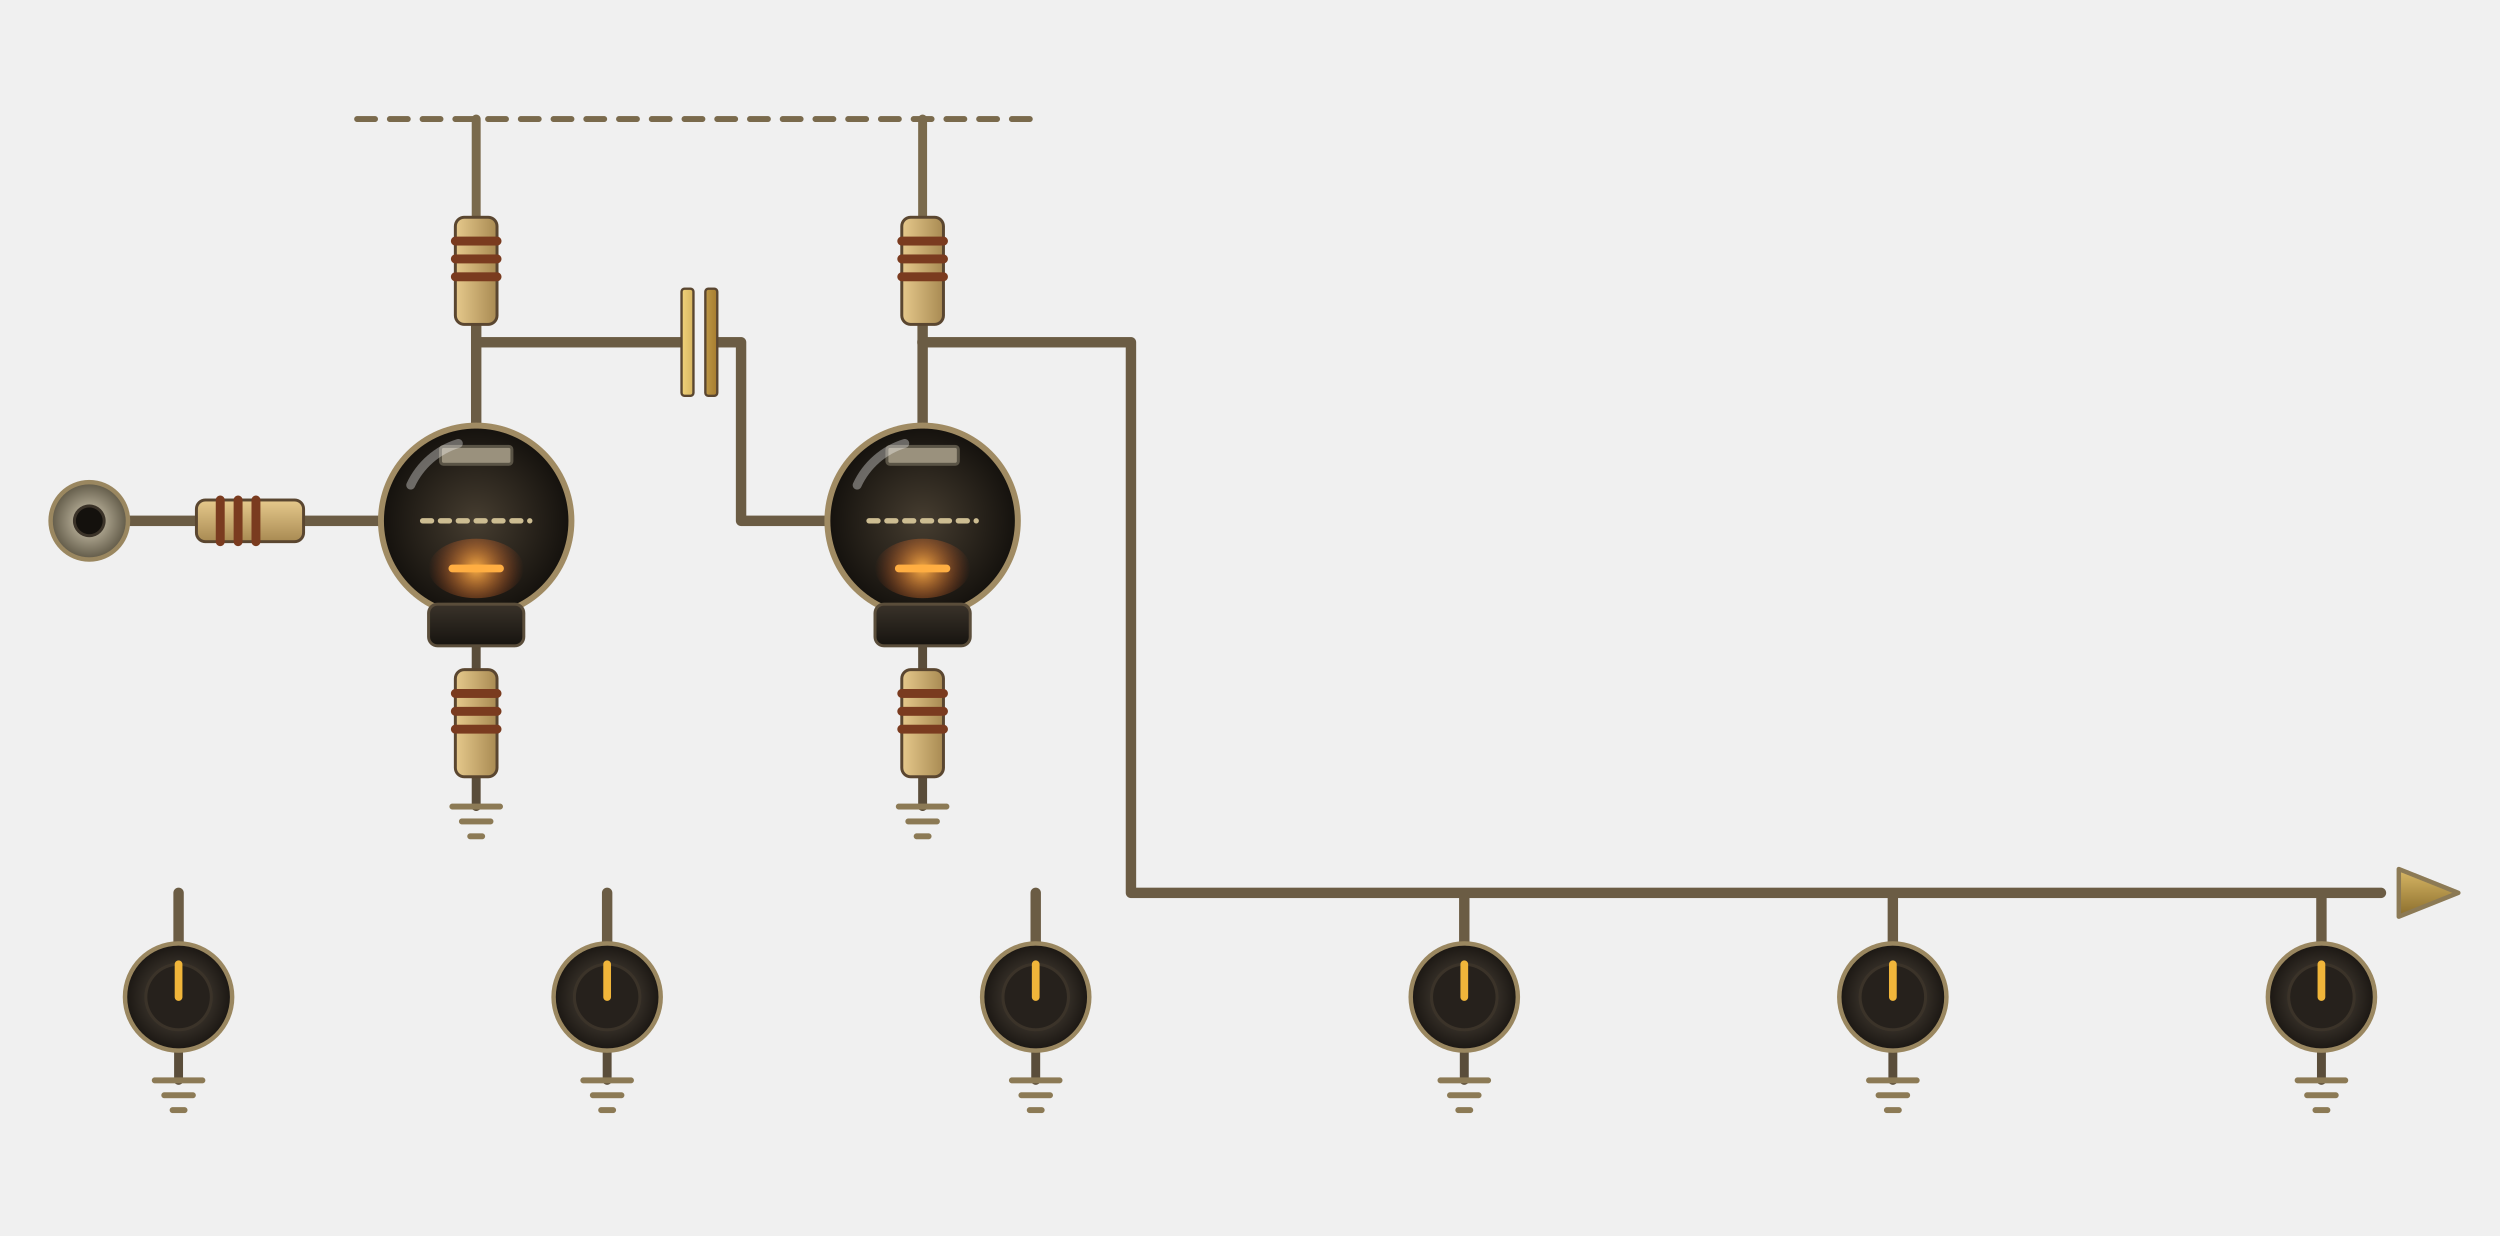
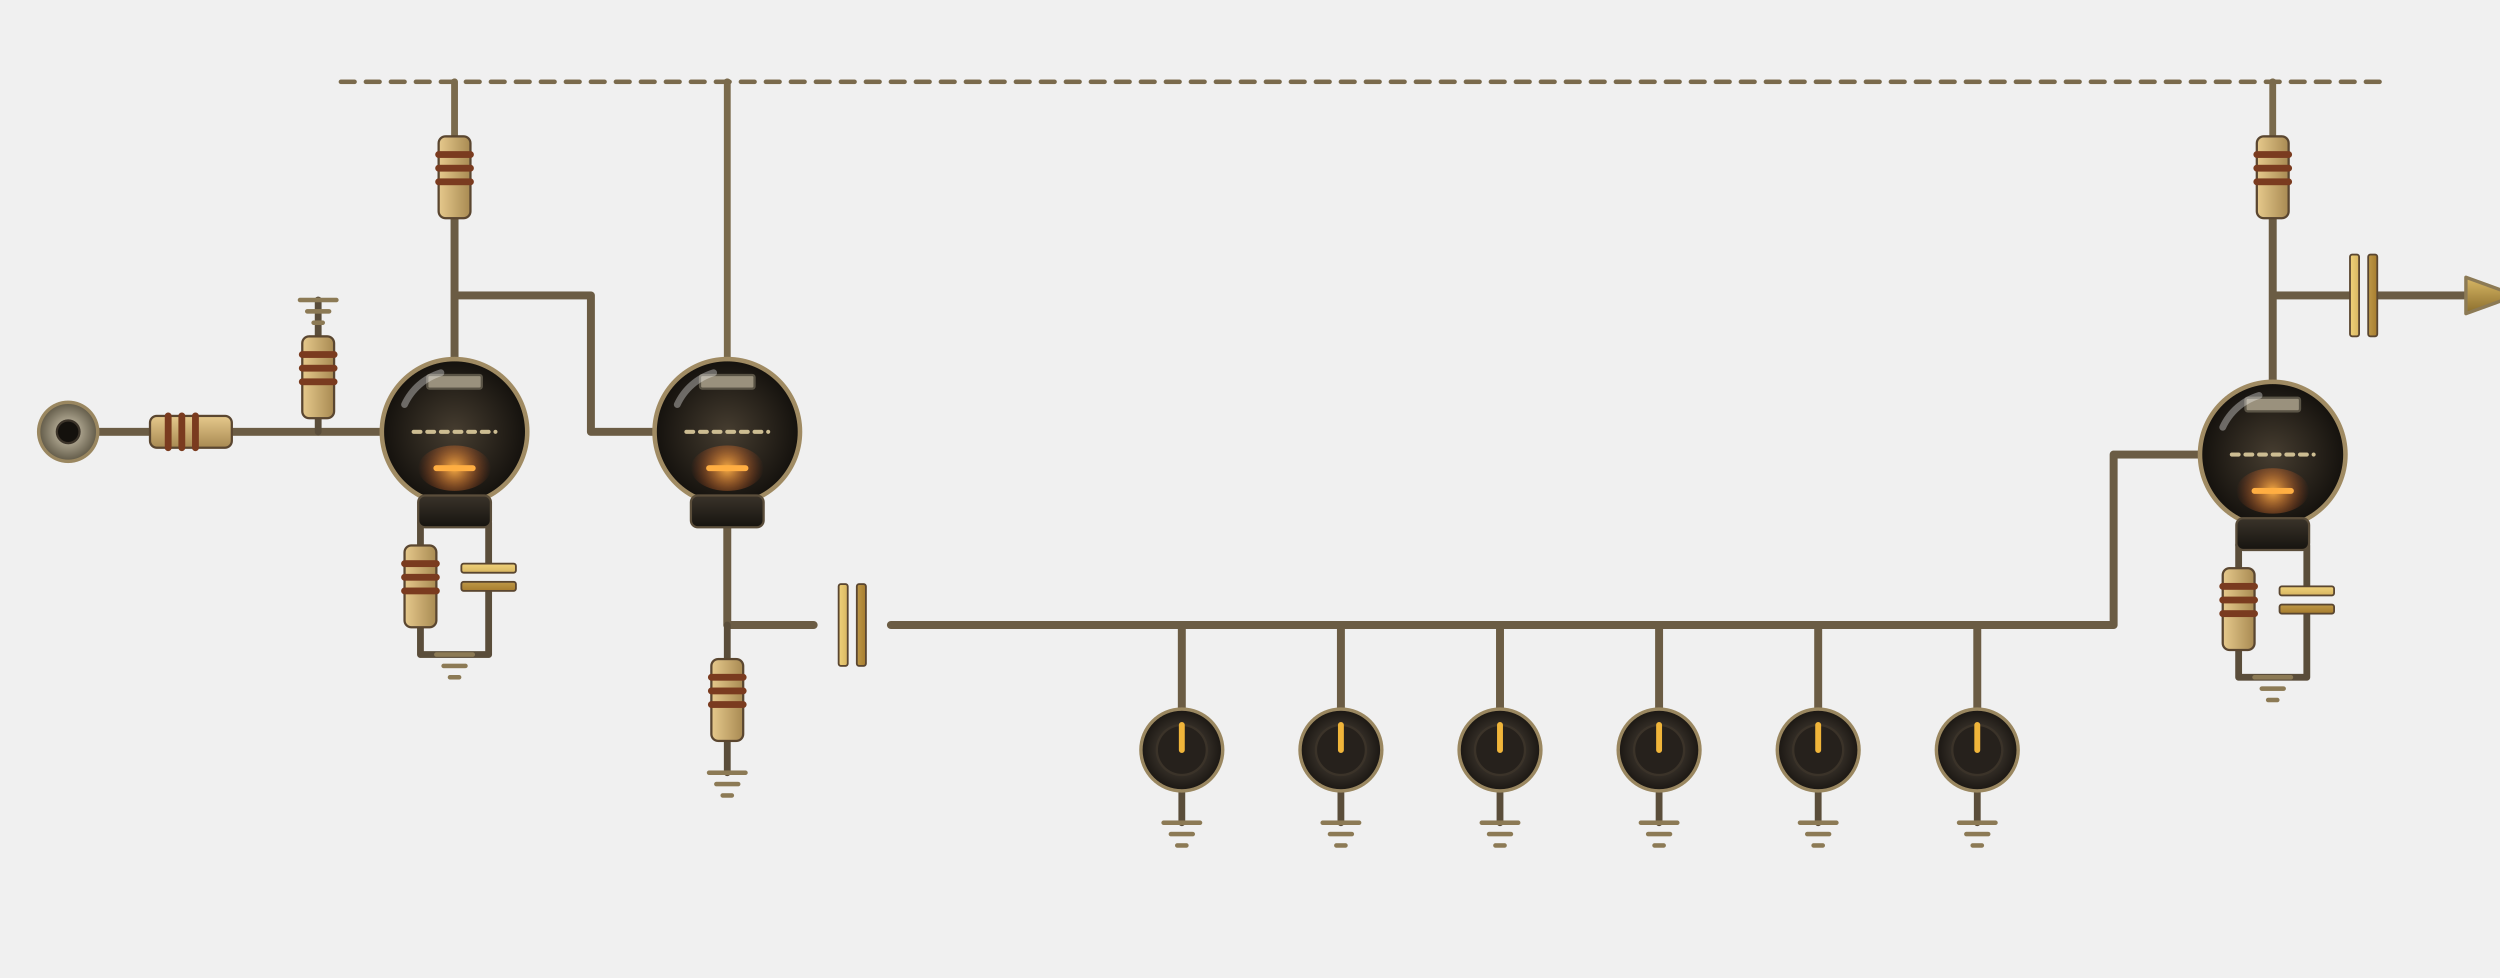
- <svg xmlns="http://www.w3.org/2000/svg" width="840" height="415" viewBox="0 0 840 415">
+ <svg xmlns="http://www.w3.org/2000/svg" width="1100" height="430" viewBox="0 0 1100 430">
  <defs>
-     <radialGradient id="g1" cx="30" cy="175" r="13" gradientUnits="userSpaceOnUse">
+     <radialGradient id="g1" cx="30" cy="190" r="13" gradientUnits="userSpaceOnUse">
      <stop offset="0" stop-color="#d9d0b8" />
      <stop offset="1" stop-color="#5f5846" />
    </radialGradient>
-     <linearGradient id="g2" x1="0" y1="168" x2="0" y2="182" gradientUnits="userSpaceOnUse">
-       <stop offset="0" stop-color="#e6c98c" />
-       <stop offset="1" stop-color="#a88a52" />
-     </linearGradient>
-     <linearGradient id="g3" x1="153" y1="0" x2="167" y2="0" gradientUnits="userSpaceOnUse">
-       <stop offset="0" stop-color="#e6c98c" />
-       <stop offset="1" stop-color="#a88a52" />
-     </linearGradient>
-     <linearGradient id="g4" x1="153" y1="0" x2="167" y2="0" gradientUnits="userSpaceOnUse">
-       <stop offset="0" stop-color="#e6c98c" />
-       <stop offset="1" stop-color="#a88a52" />
-     </linearGradient>
-     <linearGradient id="g5" x1="229" y1="0" x2="241" y2="0" gradientUnits="userSpaceOnUse">
-       <stop offset="0" stop-color="#f0d27a" />
-       <stop offset="1" stop-color="#a67c2e" />
-     </linearGradient>
-     <radialGradient id="g6" cx="160" cy="175" r="32" gradientUnits="userSpaceOnUse">
+     <linearGradient id="g2" x1="0" y1="183" x2="0" y2="197" gradientUnits="userSpaceOnUse">
+       <stop offset="0" stop-color="#e6c98c" />
+       <stop offset="1" stop-color="#a88a52" />
+     </linearGradient>
+     <linearGradient id="g3" x1="133" y1="0" x2="147" y2="0" gradientUnits="userSpaceOnUse">
+       <stop offset="0" stop-color="#e6c98c" />
+       <stop offset="1" stop-color="#a88a52" />
+     </linearGradient>
+     <linearGradient id="g4" x1="193" y1="0" x2="207" y2="0" gradientUnits="userSpaceOnUse">
+       <stop offset="0" stop-color="#e6c98c" />
+       <stop offset="1" stop-color="#a88a52" />
+     </linearGradient>
+     <linearGradient id="g5" x1="178" y1="0" x2="192" y2="0" gradientUnits="userSpaceOnUse">
+       <stop offset="0" stop-color="#e6c98c" />
+       <stop offset="1" stop-color="#a88a52" />
+     </linearGradient>
+     <linearGradient id="g6" x1="313" y1="0" x2="327" y2="0" gradientUnits="userSpaceOnUse">
+       <stop offset="0" stop-color="#e6c98c" />
+       <stop offset="1" stop-color="#a88a52" />
+     </linearGradient>
+     <linearGradient id="g7" x1="993" y1="0" x2="1007" y2="0" gradientUnits="userSpaceOnUse">
+       <stop offset="0" stop-color="#e6c98c" />
+       <stop offset="1" stop-color="#a88a52" />
+     </linearGradient>
+     <linearGradient id="g8" x1="978" y1="0" x2="992" y2="0" gradientUnits="userSpaceOnUse">
+       <stop offset="0" stop-color="#e6c98c" />
+       <stop offset="1" stop-color="#a88a52" />
+     </linearGradient>
+     <linearGradient id="g9" x1="0" y1="248" x2="0" y2="260" gradientUnits="userSpaceOnUse">
+       <stop offset="0" stop-color="#f0d27a" />
+       <stop offset="1" stop-color="#a67c2e" />
+     </linearGradient>
+     <linearGradient id="g10" x1="0" y1="258" x2="0" y2="270" gradientUnits="userSpaceOnUse">
+       <stop offset="0" stop-color="#f0d27a" />
+       <stop offset="1" stop-color="#a67c2e" />
+     </linearGradient>
+     <linearGradient id="g11" x1="369" y1="0" x2="381" y2="0" gradientUnits="userSpaceOnUse">
+       <stop offset="0" stop-color="#f0d27a" />
+       <stop offset="1" stop-color="#a67c2e" />
+     </linearGradient>
+     <linearGradient id="g12" x1="1034" y1="0" x2="1046" y2="0" gradientUnits="userSpaceOnUse">
+       <stop offset="0" stop-color="#f0d27a" />
+       <stop offset="1" stop-color="#a67c2e" />
+     </linearGradient>
+     <radialGradient id="g13" cx="200" cy="190" r="32" gradientUnits="userSpaceOnUse">
      <stop offset="0" stop-color="#463d30" />
      <stop offset="1" stop-color="#14110d" />
    </radialGradient>
-     <radialGradient id="g7" cx="160" cy="191" r="16" gradientUnits="userSpaceOnUse">
+     <radialGradient id="g14" cx="200" cy="206" r="16" gradientUnits="userSpaceOnUse">
      <stop offset="0" stop-color="#ffb347" stop-opacity="0.95" />
      <stop offset="1" stop-color="#c1441a" stop-opacity="0" />
    </radialGradient>
-     <linearGradient id="g8" x1="0" y1="203" x2="0" y2="217" gradientUnits="userSpaceOnUse">
+     <linearGradient id="g15" x1="0" y1="218" x2="0" y2="232" gradientUnits="userSpaceOnUse">
      <stop offset="0" stop-color="#3a332a" />
      <stop offset="1" stop-color="#16130f" />
    </linearGradient>
-     <linearGradient id="g9" x1="303" y1="0" x2="317" y2="0" gradientUnits="userSpaceOnUse">
-       <stop offset="0" stop-color="#e6c98c" />
-       <stop offset="1" stop-color="#a88a52" />
-     </linearGradient>
-     <linearGradient id="g10" x1="303" y1="0" x2="317" y2="0" gradientUnits="userSpaceOnUse">
-       <stop offset="0" stop-color="#e6c98c" />
-       <stop offset="1" stop-color="#a88a52" />
-     </linearGradient>
-     <radialGradient id="g11" cx="310" cy="175" r="32" gradientUnits="userSpaceOnUse">
+     <radialGradient id="g16" cx="320" cy="190" r="32" gradientUnits="userSpaceOnUse">
      <stop offset="0" stop-color="#463d30" />
      <stop offset="1" stop-color="#14110d" />
    </radialGradient>
-     <radialGradient id="g12" cx="310" cy="191" r="16" gradientUnits="userSpaceOnUse">
+     <radialGradient id="g17" cx="320" cy="206" r="16" gradientUnits="userSpaceOnUse">
      <stop offset="0" stop-color="#ffb347" stop-opacity="0.95" />
      <stop offset="1" stop-color="#c1441a" stop-opacity="0" />
    </radialGradient>
-     <linearGradient id="g13" x1="0" y1="203" x2="0" y2="217" gradientUnits="userSpaceOnUse">
+     <linearGradient id="g18" x1="0" y1="218" x2="0" y2="232" gradientUnits="userSpaceOnUse">
      <stop offset="0" stop-color="#3a332a" />
      <stop offset="1" stop-color="#16130f" />
    </linearGradient>
-     <radialGradient id="g14" cx="60" cy="335" r="18" gradientUnits="userSpaceOnUse">
-       <stop offset="0" stop-color="#5b5246" />
-       <stop offset="1" stop-color="#1a1612" />
-     </radialGradient>
-     <radialGradient id="g15" cx="204" cy="335" r="18" gradientUnits="userSpaceOnUse">
-       <stop offset="0" stop-color="#5b5246" />
-       <stop offset="1" stop-color="#1a1612" />
-     </radialGradient>
-     <radialGradient id="g16" cx="348" cy="335" r="18" gradientUnits="userSpaceOnUse">
-       <stop offset="0" stop-color="#5b5246" />
-       <stop offset="1" stop-color="#1a1612" />
-     </radialGradient>
-     <radialGradient id="g17" cx="492" cy="335" r="18" gradientUnits="userSpaceOnUse">
-       <stop offset="0" stop-color="#5b5246" />
-       <stop offset="1" stop-color="#1a1612" />
-     </radialGradient>
-     <radialGradient id="g18" cx="636" cy="335" r="18" gradientUnits="userSpaceOnUse">
-       <stop offset="0" stop-color="#5b5246" />
-       <stop offset="1" stop-color="#1a1612" />
-     </radialGradient>
-     <radialGradient id="g19" cx="780" cy="335" r="18" gradientUnits="userSpaceOnUse">
-       <stop offset="0" stop-color="#5b5246" />
-       <stop offset="1" stop-color="#1a1612" />
-     </radialGradient>
-     <linearGradient id="g20" x1="0" y1="292" x2="0" y2="308" gradientUnits="userSpaceOnUse">
+     <radialGradient id="g19" cx="1000" cy="200" r="32" gradientUnits="userSpaceOnUse">
+       <stop offset="0" stop-color="#463d30" />
+       <stop offset="1" stop-color="#14110d" />
+     </radialGradient>
+     <radialGradient id="g20" cx="1000" cy="216" r="16" gradientUnits="userSpaceOnUse">
+       <stop offset="0" stop-color="#ffb347" stop-opacity="0.95" />
+       <stop offset="1" stop-color="#c1441a" stop-opacity="0" />
+     </radialGradient>
+     <linearGradient id="g21" x1="0" y1="228" x2="0" y2="242" gradientUnits="userSpaceOnUse">
+       <stop offset="0" stop-color="#3a332a" />
+       <stop offset="1" stop-color="#16130f" />
+     </linearGradient>
+     <radialGradient id="g22" cx="520" cy="330" r="18" gradientUnits="userSpaceOnUse">
+       <stop offset="0" stop-color="#5b5246" />
+       <stop offset="1" stop-color="#1a1612" />
+     </radialGradient>
+     <radialGradient id="g23" cx="590" cy="330" r="18" gradientUnits="userSpaceOnUse">
+       <stop offset="0" stop-color="#5b5246" />
+       <stop offset="1" stop-color="#1a1612" />
+     </radialGradient>
+     <radialGradient id="g24" cx="660" cy="330" r="18" gradientUnits="userSpaceOnUse">
+       <stop offset="0" stop-color="#5b5246" />
+       <stop offset="1" stop-color="#1a1612" />
+     </radialGradient>
+     <radialGradient id="g25" cx="730" cy="330" r="18" gradientUnits="userSpaceOnUse">
+       <stop offset="0" stop-color="#5b5246" />
+       <stop offset="1" stop-color="#1a1612" />
+     </radialGradient>
+     <radialGradient id="g26" cx="800" cy="330" r="18" gradientUnits="userSpaceOnUse">
+       <stop offset="0" stop-color="#5b5246" />
+       <stop offset="1" stop-color="#1a1612" />
+     </radialGradient>
+     <radialGradient id="g27" cx="870" cy="330" r="18" gradientUnits="userSpaceOnUse">
+       <stop offset="0" stop-color="#5b5246" />
+       <stop offset="1" stop-color="#1a1612" />
+     </radialGradient>
+     <linearGradient id="g28" x1="0" y1="122" x2="0" y2="138" gradientUnits="userSpaceOnUse">
      <stop offset="0" stop-color="#d9b866" />
      <stop offset="1" stop-color="#8a6d2c" />
    </linearGradient>
  </defs>
-   <path id="rail" d="M120,40 H350" fill="none" stroke="#7a6a4c" stroke-width="2" stroke-linecap="round" stroke-linejoin="round" stroke-dasharray="6 5" />
-   <path id="wire_INPUT" d="M43,175 H128" fill="none" stroke="#6b5c44" stroke-width="3.5" stroke-linecap="round" stroke-linejoin="round" />
-   <path id="wire_V1" d="M160,109 V143 M160,115 H231 M239,115 H249 V175 H278" fill="none" stroke="#6b5c44" stroke-width="3.5" stroke-linecap="round" stroke-linejoin="round" />
-   <path id="wire_V2" d="M310,109 V143" fill="none" stroke="#6b5c44" stroke-width="3.5" stroke-linecap="round" stroke-linejoin="round" />
-   <path id="wire_static_rail" d="M160,40 V73 M310,40 V73" fill="none" stroke="#7a6a4c" stroke-width="3" stroke-linecap="round" stroke-linejoin="round" />
-   <path id="wire_OUT" d="M310,115 H380 V300 H800 M60,300 V317 M204,300 V317 M348,300 V317 M492,300 V317 M636,300 V317 M780,300 V317" fill="none" stroke="#6b5c44" stroke-width="3.5" stroke-linecap="round" stroke-linejoin="round" />
-   <path id="wire_static_gnd" d="M160,217 V225 M160,261 V271 M310,217 V225 M310,261 V271 " fill="none" stroke="#5a4d3a" stroke-width="3" stroke-linecap="round" stroke-linejoin="round" />
-   <path id="ground_160_271" d="M152,271 H168 M155.2,276 H164.8 M158,281 H162" fill="none" stroke="#8c7a55" stroke-width="2" stroke-linecap="round" stroke-linejoin="round" />
-   <path id="ground_310_271" d="M302,271 H318 M305.2,276 H314.8 M308,281 H312" fill="none" stroke="#8c7a55" stroke-width="2" stroke-linecap="round" stroke-linejoin="round" />
-   <path id="wire_static_pot_60" d="M60,353 V363" fill="none" stroke="#5a4d3a" stroke-width="3" stroke-linecap="round" stroke-linejoin="round" />
-   <path id="ground_60_363" d="M52,363 H68 M55.2,368 H64.8 M58,373 H62" fill="none" stroke="#8c7a55" stroke-width="2" stroke-linecap="round" stroke-linejoin="round" />
-   <path id="wire_static_pot_204" d="M204,353 V363" fill="none" stroke="#5a4d3a" stroke-width="3" stroke-linecap="round" stroke-linejoin="round" />
-   <path id="ground_204_363" d="M196,363 H212 M199.2,368 H208.8 M202,373 H206" fill="none" stroke="#8c7a55" stroke-width="2" stroke-linecap="round" stroke-linejoin="round" />
-   <path id="wire_static_pot_348" d="M348,353 V363" fill="none" stroke="#5a4d3a" stroke-width="3" stroke-linecap="round" stroke-linejoin="round" />
-   <path id="ground_348_363" d="M340,363 H356 M343.2,368 H352.8 M346,373 H350" fill="none" stroke="#8c7a55" stroke-width="2" stroke-linecap="round" stroke-linejoin="round" />
-   <path id="wire_static_pot_492" d="M492,353 V363" fill="none" stroke="#5a4d3a" stroke-width="3" stroke-linecap="round" stroke-linejoin="round" />
-   <path id="ground_492_363" d="M484,363 H500 M487.2,368 H496.8 M490,373 H494" fill="none" stroke="#8c7a55" stroke-width="2" stroke-linecap="round" stroke-linejoin="round" />
-   <path id="wire_static_pot_636" d="M636,353 V363" fill="none" stroke="#5a4d3a" stroke-width="3" stroke-linecap="round" stroke-linejoin="round" />
-   <path id="ground_636_363" d="M628,363 H644 M631.2,368 H640.8 M634,373 H638" fill="none" stroke="#8c7a55" stroke-width="2" stroke-linecap="round" stroke-linejoin="round" />
-   <path id="wire_static_pot_780" d="M780,353 V363" fill="none" stroke="#5a4d3a" stroke-width="3" stroke-linecap="round" stroke-linejoin="round" />
-   <path id="ground_780_363" d="M772,363 H788 M775.2,368 H784.8 M778,373 H782" fill="none" stroke="#8c7a55" stroke-width="2" stroke-linecap="round" stroke-linejoin="round" />
-   <ellipse id="jack_in" cx="30" cy="175" rx="13" ry="13" fill="url(#g1)" stroke="#9a8760" stroke-width="1.5" />
-   <ellipse id="jack_hole" cx="30" cy="175" rx="5" ry="5" fill="#14110d" stroke="#3b3329" stroke-width="1" />
-   <rect id="res_in" x="66" y="168" width="36" height="14" rx="3" fill="url(#g2)" stroke="#5a4630" stroke-width="1" />
-   <path id="res_in_bands" d="M74,168 V182 M80,168 V182 M86,168 V182" fill="none" stroke="#7a3b1f" stroke-width="3" stroke-linecap="round" stroke-linejoin="round" />
-   <ellipse id="valC_1_1M" cx="84" cy="161" rx="1" ry="1" fill="none" stroke="none" />
-   <rect id="res_plate0" x="153" y="73" width="14" height="36" rx="3" fill="url(#g3)" stroke="#5a4630" stroke-width="1" />
-   <path id="res_plate0_bands" d="M153,81 H167 M153,87 H167 M153,93 H167" fill="none" stroke="#7a3b1f" stroke-width="3" stroke-linecap="round" stroke-linejoin="round" />
-   <rect id="res_cath0" x="153" y="225" width="14" height="36" rx="3" fill="url(#g4)" stroke="#5a4630" stroke-width="1" />
-   <path id="res_cath0_bands" d="M153,233 H167 M153,239 H167 M153,245 H167" fill="none" stroke="#7a3b1f" stroke-width="3" stroke-linecap="round" stroke-linejoin="round" />
-   <rect id="cap0a" x="229" y="97" width="4" height="36" rx="1" fill="url(#g5)" stroke="#5a4630" stroke-width="0.8" />
-   <rect id="cap0b" x="237" y="97" width="4" height="36" rx="1" fill="url(#g5)" stroke="#5a4630" stroke-width="0.8" />
-   <ellipse id="tube_V1" cx="160" cy="175" rx="32" ry="32" fill="url(#g6)" stroke="#a08b63" stroke-width="2" />
-   <rect id="plate_V1" x="148" y="150" width="24" height="6" rx="1" fill="#9a917d" stroke="#5a5446" stroke-width="1" />
-   <path id="grid_V1" d="M142,175 H178" fill="none" stroke="#cdbd92" stroke-width="1.8" stroke-linecap="round" stroke-linejoin="round" stroke-dasharray="3 3" />
-   <ellipse id="glow_V1" cx="160" cy="191" rx="16" ry="10" fill="url(#g7)" stroke="none" stroke-width="1" />
-   <path id="filament_V1" d="M152,191 H168" fill="none" stroke="#ffae42" stroke-width="2.6" stroke-linecap="round" stroke-linejoin="round" />
-   <path id="shine_V1" d="M138,163 A26,26 0 0 1 154,149" fill="none" stroke="#ffffff" stroke-width="3" stroke-linecap="round" stroke-linejoin="round" opacity="0.35" />
-   <rect id="base_V1" x="144" y="203" width="32" height="14" rx="3" fill="url(#g8)" stroke="#5a4d3a" stroke-width="1" />
-   <ellipse id="valL_2_220k" cx="170" cy="91" rx="1" ry="1" fill="none" stroke="none" />
-   <ellipse id="valL_3_100k" cx="170" cy="243" rx="1" ry="1" fill="none" stroke="none" />
-   <rect id="res_plate1" x="303" y="73" width="14" height="36" rx="3" fill="url(#g9)" stroke="#5a4630" stroke-width="1" />
-   <path id="res_plate1_bands" d="M303,81 H317 M303,87 H317 M303,93 H317" fill="none" stroke="#7a3b1f" stroke-width="3" stroke-linecap="round" stroke-linejoin="round" />
-   <rect id="res_cath1" x="303" y="225" width="14" height="36" rx="3" fill="url(#g10)" stroke="#5a4630" stroke-width="1" />
-   <path id="res_cath1_bands" d="M303,233 H317 M303,239 H317 M303,245 H317" fill="none" stroke="#7a3b1f" stroke-width="3" stroke-linecap="round" stroke-linejoin="round" />
-   <ellipse id="tube_V2" cx="310" cy="175" rx="32" ry="32" fill="url(#g11)" stroke="#a08b63" stroke-width="2" />
-   <rect id="plate_V2" x="298" y="150" width="24" height="6" rx="1" fill="#9a917d" stroke="#5a5446" stroke-width="1" />
-   <path id="grid_V2" d="M292,175 H328" fill="none" stroke="#cdbd92" stroke-width="1.8" stroke-linecap="round" stroke-linejoin="round" stroke-dasharray="3 3" />
-   <ellipse id="glow_V2" cx="310" cy="191" rx="16" ry="10" fill="url(#g12)" stroke="none" stroke-width="1" />
-   <path id="filament_V2" d="M302,191 H318" fill="none" stroke="#ffae42" stroke-width="2.6" stroke-linecap="round" stroke-linejoin="round" />
-   <path id="shine_V2" d="M288,163 A26,26 0 0 1 304,149" fill="none" stroke="#ffffff" stroke-width="3" stroke-linecap="round" stroke-linejoin="round" opacity="0.35" />
-   <rect id="base_V2" x="294" y="203" width="32" height="14" rx="3" fill="url(#g13)" stroke="#5a4d3a" stroke-width="1" />
-   <ellipse id="valL_4_100k" cx="320" cy="91" rx="1" ry="1" fill="none" stroke="none" />
-   <ellipse id="valL_5_1.5k" cx="320" cy="243" rx="1" ry="1" fill="none" stroke="none" />
-   <ellipse id="valL_6_2.2u" cx="320" cy="257" rx="1" ry="1" fill="none" stroke="none" />
-   <ellipse id="pot_volume" cx="60" cy="335" rx="18" ry="18" fill="url(#g14)" stroke="#9a8760" stroke-width="1.5" />
-   <ellipse id="dial_volume" cx="60" cy="335" rx="11" ry="11" fill="#26211c" stroke="#3b3329" stroke-width="1" />
-   <path id="ptr_volume" d="M60,335 L60,324" fill="none" stroke="#f0b53a" stroke-width="2.6" stroke-linecap="round" stroke-linejoin="round" />
-   <ellipse id="pot_volume2" cx="204" cy="335" rx="18" ry="18" fill="url(#g15)" stroke="#9a8760" stroke-width="1.5" />
-   <ellipse id="dial_volume2" cx="204" cy="335" rx="11" ry="11" fill="#26211c" stroke="#3b3329" stroke-width="1" />
-   <path id="ptr_volume2" d="M204,335 L204,324" fill="none" stroke="#f0b53a" stroke-width="2.6" stroke-linecap="round" stroke-linejoin="round" />
-   <ellipse id="pot_treble" cx="348" cy="335" rx="18" ry="18" fill="url(#g16)" stroke="#9a8760" stroke-width="1.5" />
-   <ellipse id="dial_treble" cx="348" cy="335" rx="11" ry="11" fill="#26211c" stroke="#3b3329" stroke-width="1" />
-   <path id="ptr_treble" d="M348,335 L348,324" fill="none" stroke="#f0b53a" stroke-width="2.6" stroke-linecap="round" stroke-linejoin="round" />
-   <ellipse id="pot_middle" cx="492" cy="335" rx="18" ry="18" fill="url(#g17)" stroke="#9a8760" stroke-width="1.5" />
-   <ellipse id="dial_middle" cx="492" cy="335" rx="11" ry="11" fill="#26211c" stroke="#3b3329" stroke-width="1" />
-   <path id="ptr_middle" d="M492,335 L492,324" fill="none" stroke="#f0b53a" stroke-width="2.6" stroke-linecap="round" stroke-linejoin="round" />
-   <ellipse id="pot_bass" cx="636" cy="335" rx="18" ry="18" fill="url(#g18)" stroke="#9a8760" stroke-width="1.5" />
-   <ellipse id="dial_bass" cx="636" cy="335" rx="11" ry="11" fill="#26211c" stroke="#3b3329" stroke-width="1" />
-   <path id="ptr_bass" d="M636,335 L636,324" fill="none" stroke="#f0b53a" stroke-width="2.6" stroke-linecap="round" stroke-linejoin="round" />
-   <ellipse id="pot_clean_treble" cx="780" cy="335" rx="18" ry="18" fill="url(#g19)" stroke="#9a8760" stroke-width="1.5" />
-   <ellipse id="dial_clean_treble" cx="780" cy="335" rx="11" ry="11" fill="#26211c" stroke="#3b3329" stroke-width="1" />
-   <path id="ptr_clean_treble" d="M780,335 L780,324" fill="none" stroke="#f0b53a" stroke-width="2.6" stroke-linecap="round" stroke-linejoin="round" />
-   <path id="next_power" d="M806,292 V308 L826,300 Z" fill="url(#g20)" stroke="#8c7a55" stroke-width="1.5" stroke-linecap="round" stroke-linejoin="round" />
+   <path id="rail" d="M150,36 H1050" fill="none" stroke="#7a6a4c" stroke-width="2" stroke-linecap="round" stroke-linejoin="round" stroke-dasharray="6 5" />
+   <path id="wire_static_rail" d="M200,36 V60 M320,36 V158 M1000,36 V60" fill="none" stroke="#7a6a4c" stroke-width="3" stroke-linecap="round" stroke-linejoin="round" />
+   <path id="wire_INPUT" d="M43,190 H66 M102,190 H168" fill="none" stroke="#6b5c44" stroke-width="3.5" stroke-linecap="round" stroke-linejoin="round" />
+   <path id="wire_V1" d="M200,96 V158 M200,130 H260 V190 H288 M320,222 V232 M320,232 V275 M320,275 H358 M392,275 H900 M520,275 V312 M590,275 V312 M660,275 V312 M730,275 V312 M800,275 V312 M870,275 V312" fill="none" stroke="#6b5c44" stroke-width="3.5" stroke-linecap="round" stroke-linejoin="round" />
+   <path id="wire_V2" d="M900,275 H930 V200 H968 M1000,96 V168 M1000,130 H1034" fill="none" stroke="#6b5c44" stroke-width="3.5" stroke-linecap="round" stroke-linejoin="round" />
+   <path id="wire_OUT" d="M1046,130 H1085" fill="none" stroke="#6b5c44" stroke-width="3.5" stroke-linecap="round" stroke-linejoin="round" />
+   <path id="wire_static" d="M140,190 V184 M140,148 V132 M200,222 V230 M185,230 H215 M185,230 V240 M215,230 V248 M185,276 V288 H215 V260 M320,290 V275 M320,326 V340 M520,348 V362 M590,348 V362 M660,348 V362 M730,348 V362 M800,348 V362 M870,348 V362 M1000,232 V240 M985,240 H1015 M985,240 V250 M1015,240 V258 M985,286 V298 H1015 V270" fill="none" stroke="#5a4d3a" stroke-width="3" stroke-linecap="round" stroke-linejoin="round" />
+   <path id="ground_140_132" d="M132,132 H148 M135.2,137 H144.8 M138,142 H142" fill="none" stroke="#8c7a55" stroke-width="2" stroke-linecap="round" stroke-linejoin="round" />
+   <path id="ground_200_288" d="M192,288 H208 M195.2,293 H204.8 M198,298 H202" fill="none" stroke="#8c7a55" stroke-width="2" stroke-linecap="round" stroke-linejoin="round" />
+   <path id="ground_320_340" d="M312,340 H328 M315.2,345 H324.8 M318,350 H322" fill="none" stroke="#8c7a55" stroke-width="2" stroke-linecap="round" stroke-linejoin="round" />
+   <path id="ground_520_362" d="M512,362 H528 M515.2,367 H524.8 M518,372 H522" fill="none" stroke="#8c7a55" stroke-width="2" stroke-linecap="round" stroke-linejoin="round" />
+   <path id="ground_590_362" d="M582,362 H598 M585.2,367 H594.8 M588,372 H592" fill="none" stroke="#8c7a55" stroke-width="2" stroke-linecap="round" stroke-linejoin="round" />
+   <path id="ground_660_362" d="M652,362 H668 M655.2,367 H664.8 M658,372 H662" fill="none" stroke="#8c7a55" stroke-width="2" stroke-linecap="round" stroke-linejoin="round" />
+   <path id="ground_730_362" d="M722,362 H738 M725.2,367 H734.8 M728,372 H732" fill="none" stroke="#8c7a55" stroke-width="2" stroke-linecap="round" stroke-linejoin="round" />
+   <path id="ground_800_362" d="M792,362 H808 M795.2,367 H804.8 M798,372 H802" fill="none" stroke="#8c7a55" stroke-width="2" stroke-linecap="round" stroke-linejoin="round" />
+   <path id="ground_870_362" d="M862,362 H878 M865.2,367 H874.8 M868,372 H872" fill="none" stroke="#8c7a55" stroke-width="2" stroke-linecap="round" stroke-linejoin="round" />
+   <path id="ground_1000_298" d="M992,298 H1008 M995.2,303 H1004.8 M998,308 H1002" fill="none" stroke="#8c7a55" stroke-width="2" stroke-linecap="round" stroke-linejoin="round" />
+   <ellipse id="jack_in" cx="30" cy="190" rx="13" ry="13" fill="url(#g1)" stroke="#9a8760" stroke-width="1.5" />
+   <ellipse id="jack_hole" cx="30" cy="190" rx="5" ry="5" fill="#14110d" stroke="#3b3329" stroke-width="1" />
+   <rect id="res_33k" x="66" y="183" width="36" height="14" rx="3" fill="url(#g2)" stroke="#5a4630" stroke-width="1" />
+   <path id="res_33k_bands" d="M74,183 V197 M80,183 V197 M86,183 V197" fill="none" stroke="#7a3b1f" stroke-width="3" stroke-linecap="round" stroke-linejoin="round" />
+   <rect id="res_leak" x="133" y="148" width="14" height="36" rx="3" fill="url(#g3)" stroke="#5a4630" stroke-width="1" />
+   <path id="res_leak_bands" d="M133,156 H147 M133,162 H147 M133,168 H147" fill="none" stroke="#7a3b1f" stroke-width="3" stroke-linecap="round" stroke-linejoin="round" />
+   <rect id="res_p1" x="193" y="60" width="14" height="36" rx="3" fill="url(#g4)" stroke="#5a4630" stroke-width="1" />
+   <path id="res_p1_bands" d="M193,68 H207 M193,74 H207 M193,80 H207" fill="none" stroke="#7a3b1f" stroke-width="3" stroke-linecap="round" stroke-linejoin="round" />
+   <rect id="res_k1" x="178" y="240" width="14" height="36" rx="3" fill="url(#g5)" stroke="#5a4630" stroke-width="1" />
+   <path id="res_k1_bands" d="M178,248 H192 M178,254 H192 M178,260 H192" fill="none" stroke="#7a3b1f" stroke-width="3" stroke-linecap="round" stroke-linejoin="round" />
+   <rect id="res_k2" x="313" y="290" width="14" height="36" rx="3" fill="url(#g6)" stroke="#5a4630" stroke-width="1" />
+   <path id="res_k2_bands" d="M313,298 H327 M313,304 H327 M313,310 H327" fill="none" stroke="#7a3b1f" stroke-width="3" stroke-linecap="round" stroke-linejoin="round" />
+   <rect id="res_p2" x="993" y="60" width="14" height="36" rx="3" fill="url(#g7)" stroke="#5a4630" stroke-width="1" />
+   <path id="res_p2_bands" d="M993,68 H1007 M993,74 H1007 M993,80 H1007" fill="none" stroke="#7a3b1f" stroke-width="3" stroke-linecap="round" stroke-linejoin="round" />
+   <rect id="res_k3" x="978" y="250" width="14" height="36" rx="3" fill="url(#g8)" stroke="#5a4630" stroke-width="1" />
+   <path id="res_k3_bands" d="M978,258 H992 M978,264 H992 M978,270 H992" fill="none" stroke="#7a3b1f" stroke-width="3" stroke-linecap="round" stroke-linejoin="round" />
+   <rect id="cap_k1a" x="203" y="248" width="24" height="4" rx="1" fill="url(#g9)" stroke="#5a4630" stroke-width="0.8" />
+   <rect id="cap_k1b" x="203" y="256" width="24" height="4" rx="1" fill="url(#g9)" stroke="#5a4630" stroke-width="0.8" />
+   <rect id="cap_k3a" x="1003" y="258" width="24" height="4" rx="1" fill="url(#g10)" stroke="#5a4630" stroke-width="0.8" />
+   <rect id="cap_k3b" x="1003" y="266" width="24" height="4" rx="1" fill="url(#g10)" stroke="#5a4630" stroke-width="0.8" />
+   <rect id="cap_c2a" x="369" y="257" width="4" height="36" rx="1" fill="url(#g11)" stroke="#5a4630" stroke-width="0.8" />
+   <rect id="cap_c2b" x="377" y="257" width="4" height="36" rx="1" fill="url(#g11)" stroke="#5a4630" stroke-width="0.8" />
+   <rect id="cap_outa" x="1034" y="112" width="4" height="36" rx="1" fill="url(#g12)" stroke="#5a4630" stroke-width="0.8" />
+   <rect id="cap_outb" x="1042" y="112" width="4" height="36" rx="1" fill="url(#g12)" stroke="#5a4630" stroke-width="0.8" />
+   <ellipse id="tube_V1A-12AX7" cx="200" cy="190" rx="32" ry="32" fill="url(#g13)" stroke="#a08b63" stroke-width="2" />
+   <rect id="plate_V1A" x="188" y="165" width="24" height="6" rx="1" fill="#9a917d" stroke="#5a5446" stroke-width="1" />
+   <path id="grid_V1A" d="M182,190 H218" fill="none" stroke="#cdbd92" stroke-width="1.8" stroke-linecap="round" stroke-linejoin="round" stroke-dasharray="3 3" />
+   <ellipse id="glow_V1" cx="200" cy="206" rx="16" ry="10" fill="url(#g14)" stroke="none" stroke-width="1" />
+   <path id="filament_V1A" d="M192,206 H208" fill="none" stroke="#ffae42" stroke-width="2.6" stroke-linecap="round" stroke-linejoin="round" />
+   <path id="shine_V1A" d="M178,178 A26,26 0 0 1 194,164" fill="none" stroke="#ffffff" stroke-width="3" stroke-linecap="round" stroke-linejoin="round" opacity="0.35" />
+   <rect id="base_V1A" x="184" y="218" width="32" height="14" rx="3" fill="url(#g15)" stroke="#5a4d3a" stroke-width="1" />
+   <ellipse id="tube_V1B-CF" cx="320" cy="190" rx="32" ry="32" fill="url(#g16)" stroke="#a08b63" stroke-width="2" />
+   <rect id="plate_V1B" x="308" y="165" width="24" height="6" rx="1" fill="#9a917d" stroke="#5a5446" stroke-width="1" />
+   <path id="grid_V1B" d="M302,190 H338" fill="none" stroke="#cdbd92" stroke-width="1.8" stroke-linecap="round" stroke-linejoin="round" stroke-dasharray="3 3" />
+   <ellipse id="glow_V1" cx="320" cy="206" rx="16" ry="10" fill="url(#g17)" stroke="none" stroke-width="1" />
+   <path id="filament_V1B" d="M312,206 H328" fill="none" stroke="#ffae42" stroke-width="2.6" stroke-linecap="round" stroke-linejoin="round" />
+   <path id="shine_V1B" d="M298,178 A26,26 0 0 1 314,164" fill="none" stroke="#ffffff" stroke-width="3" stroke-linecap="round" stroke-linejoin="round" opacity="0.35" />
+   <rect id="base_V1B" x="304" y="218" width="32" height="14" rx="3" fill="url(#g18)" stroke="#5a4d3a" stroke-width="1" />
+   <ellipse id="tube_V2A-12AX7" cx="1000" cy="200" rx="32" ry="32" fill="url(#g19)" stroke="#a08b63" stroke-width="2" />
+   <rect id="plate_V2A" x="988" y="175" width="24" height="6" rx="1" fill="#9a917d" stroke="#5a5446" stroke-width="1" />
+   <path id="grid_V2A" d="M982,200 H1018" fill="none" stroke="#cdbd92" stroke-width="1.8" stroke-linecap="round" stroke-linejoin="round" stroke-dasharray="3 3" />
+   <ellipse id="glow_V2" cx="1000" cy="216" rx="16" ry="10" fill="url(#g20)" stroke="none" stroke-width="1" />
+   <path id="filament_V2A" d="M992,216 H1008" fill="none" stroke="#ffae42" stroke-width="2.6" stroke-linecap="round" stroke-linejoin="round" />
+   <path id="shine_V2A" d="M978,188 A26,26 0 0 1 994,174" fill="none" stroke="#ffffff" stroke-width="3" stroke-linecap="round" stroke-linejoin="round" opacity="0.35" />
+   <rect id="base_V2A" x="984" y="228" width="32" height="14" rx="3" fill="url(#g21)" stroke="#5a4d3a" stroke-width="1" />
+   <ellipse id="pot_treble" cx="520" cy="330" rx="18" ry="18" fill="url(#g22)" stroke="#9a8760" stroke-width="1.5" />
+   <ellipse id="dial_treble" cx="520" cy="330" rx="11" ry="11" fill="#26211c" stroke="#3b3329" stroke-width="1" />
+   <path id="ptr_treble" d="M520,330 L520,319" fill="none" stroke="#f0b53a" stroke-width="2.6" stroke-linecap="round" stroke-linejoin="round" />
+   <ellipse id="pot_middle" cx="590" cy="330" rx="18" ry="18" fill="url(#g23)" stroke="#9a8760" stroke-width="1.5" />
+   <ellipse id="dial_middle" cx="590" cy="330" rx="11" ry="11" fill="#26211c" stroke="#3b3329" stroke-width="1" />
+   <path id="ptr_middle" d="M590,330 L590,319" fill="none" stroke="#f0b53a" stroke-width="2.6" stroke-linecap="round" stroke-linejoin="round" />
+   <ellipse id="pot_bass" cx="660" cy="330" rx="18" ry="18" fill="url(#g24)" stroke="#9a8760" stroke-width="1.5" />
+   <ellipse id="dial_bass" cx="660" cy="330" rx="11" ry="11" fill="#26211c" stroke="#3b3329" stroke-width="1" />
+   <path id="ptr_bass" d="M660,330 L660,319" fill="none" stroke="#f0b53a" stroke-width="2.6" stroke-linecap="round" stroke-linejoin="round" />
+   <ellipse id="pot_volume" cx="730" cy="330" rx="18" ry="18" fill="url(#g25)" stroke="#9a8760" stroke-width="1.5" />
+   <ellipse id="dial_volume" cx="730" cy="330" rx="11" ry="11" fill="#26211c" stroke="#3b3329" stroke-width="1" />
+   <path id="ptr_volume" d="M730,330 L730,319" fill="none" stroke="#f0b53a" stroke-width="2.6" stroke-linecap="round" stroke-linejoin="round" />
+   <ellipse id="pot_volume2" cx="800" cy="330" rx="18" ry="18" fill="url(#g26)" stroke="#9a8760" stroke-width="1.5" />
+   <ellipse id="dial_volume2" cx="800" cy="330" rx="11" ry="11" fill="#26211c" stroke="#3b3329" stroke-width="1" />
+   <path id="ptr_volume2" d="M800,330 L800,319" fill="none" stroke="#f0b53a" stroke-width="2.6" stroke-linecap="round" stroke-linejoin="round" />
+   <ellipse id="pot_clean_treble" cx="870" cy="330" rx="18" ry="18" fill="url(#g27)" stroke="#9a8760" stroke-width="1.5" />
+   <ellipse id="dial_clean_treble" cx="870" cy="330" rx="11" ry="11" fill="#26211c" stroke="#3b3329" stroke-width="1" />
+   <path id="ptr_clean_treble" d="M870,330 L870,319" fill="none" stroke="#f0b53a" stroke-width="2.6" stroke-linecap="round" stroke-linejoin="round" />
+   <ellipse id="valC_1_33k" cx="84" cy="176" rx="1" ry="1" fill="none" stroke="none" />
+   <ellipse id="valL_2_1M" cx="150" cy="168" rx="1" ry="1" fill="none" stroke="none" />
+   <ellipse id="valL_3_220k" cx="212" cy="80" rx="1" ry="1" fill="none" stroke="none" />
+   <ellipse id="valR_4_1.5k" cx="173" cy="262" rx="1" ry="1" fill="none" stroke="none" />
+   <ellipse id="valL_5_2.2u" cx="227" cy="258" rx="1" ry="1" fill="none" stroke="none" />
+   <ellipse id="valL_6_100k" cx="332" cy="308" rx="1" ry="1" fill="none" stroke="none" />
+   <ellipse id="valC_7_0.1u" cx="375" cy="251" rx="1" ry="1" fill="none" stroke="none" />
+   <ellipse id="valL_8_100k" cx="1012" cy="80" rx="1" ry="1" fill="none" stroke="none" />
+   <ellipse id="valR_9_1.5k" cx="973" cy="272" rx="1" ry="1" fill="none" stroke="none" />
+   <ellipse id="valL_10_2.2u" cx="1027" cy="268" rx="1" ry="1" fill="none" stroke="none" />
+   <path id="next_power" d="M1085,122 V138 L1107,130 Z" fill="url(#g28)" stroke="#8c7a55" stroke-width="1.5" stroke-linecap="round" stroke-linejoin="round" />
</svg>
